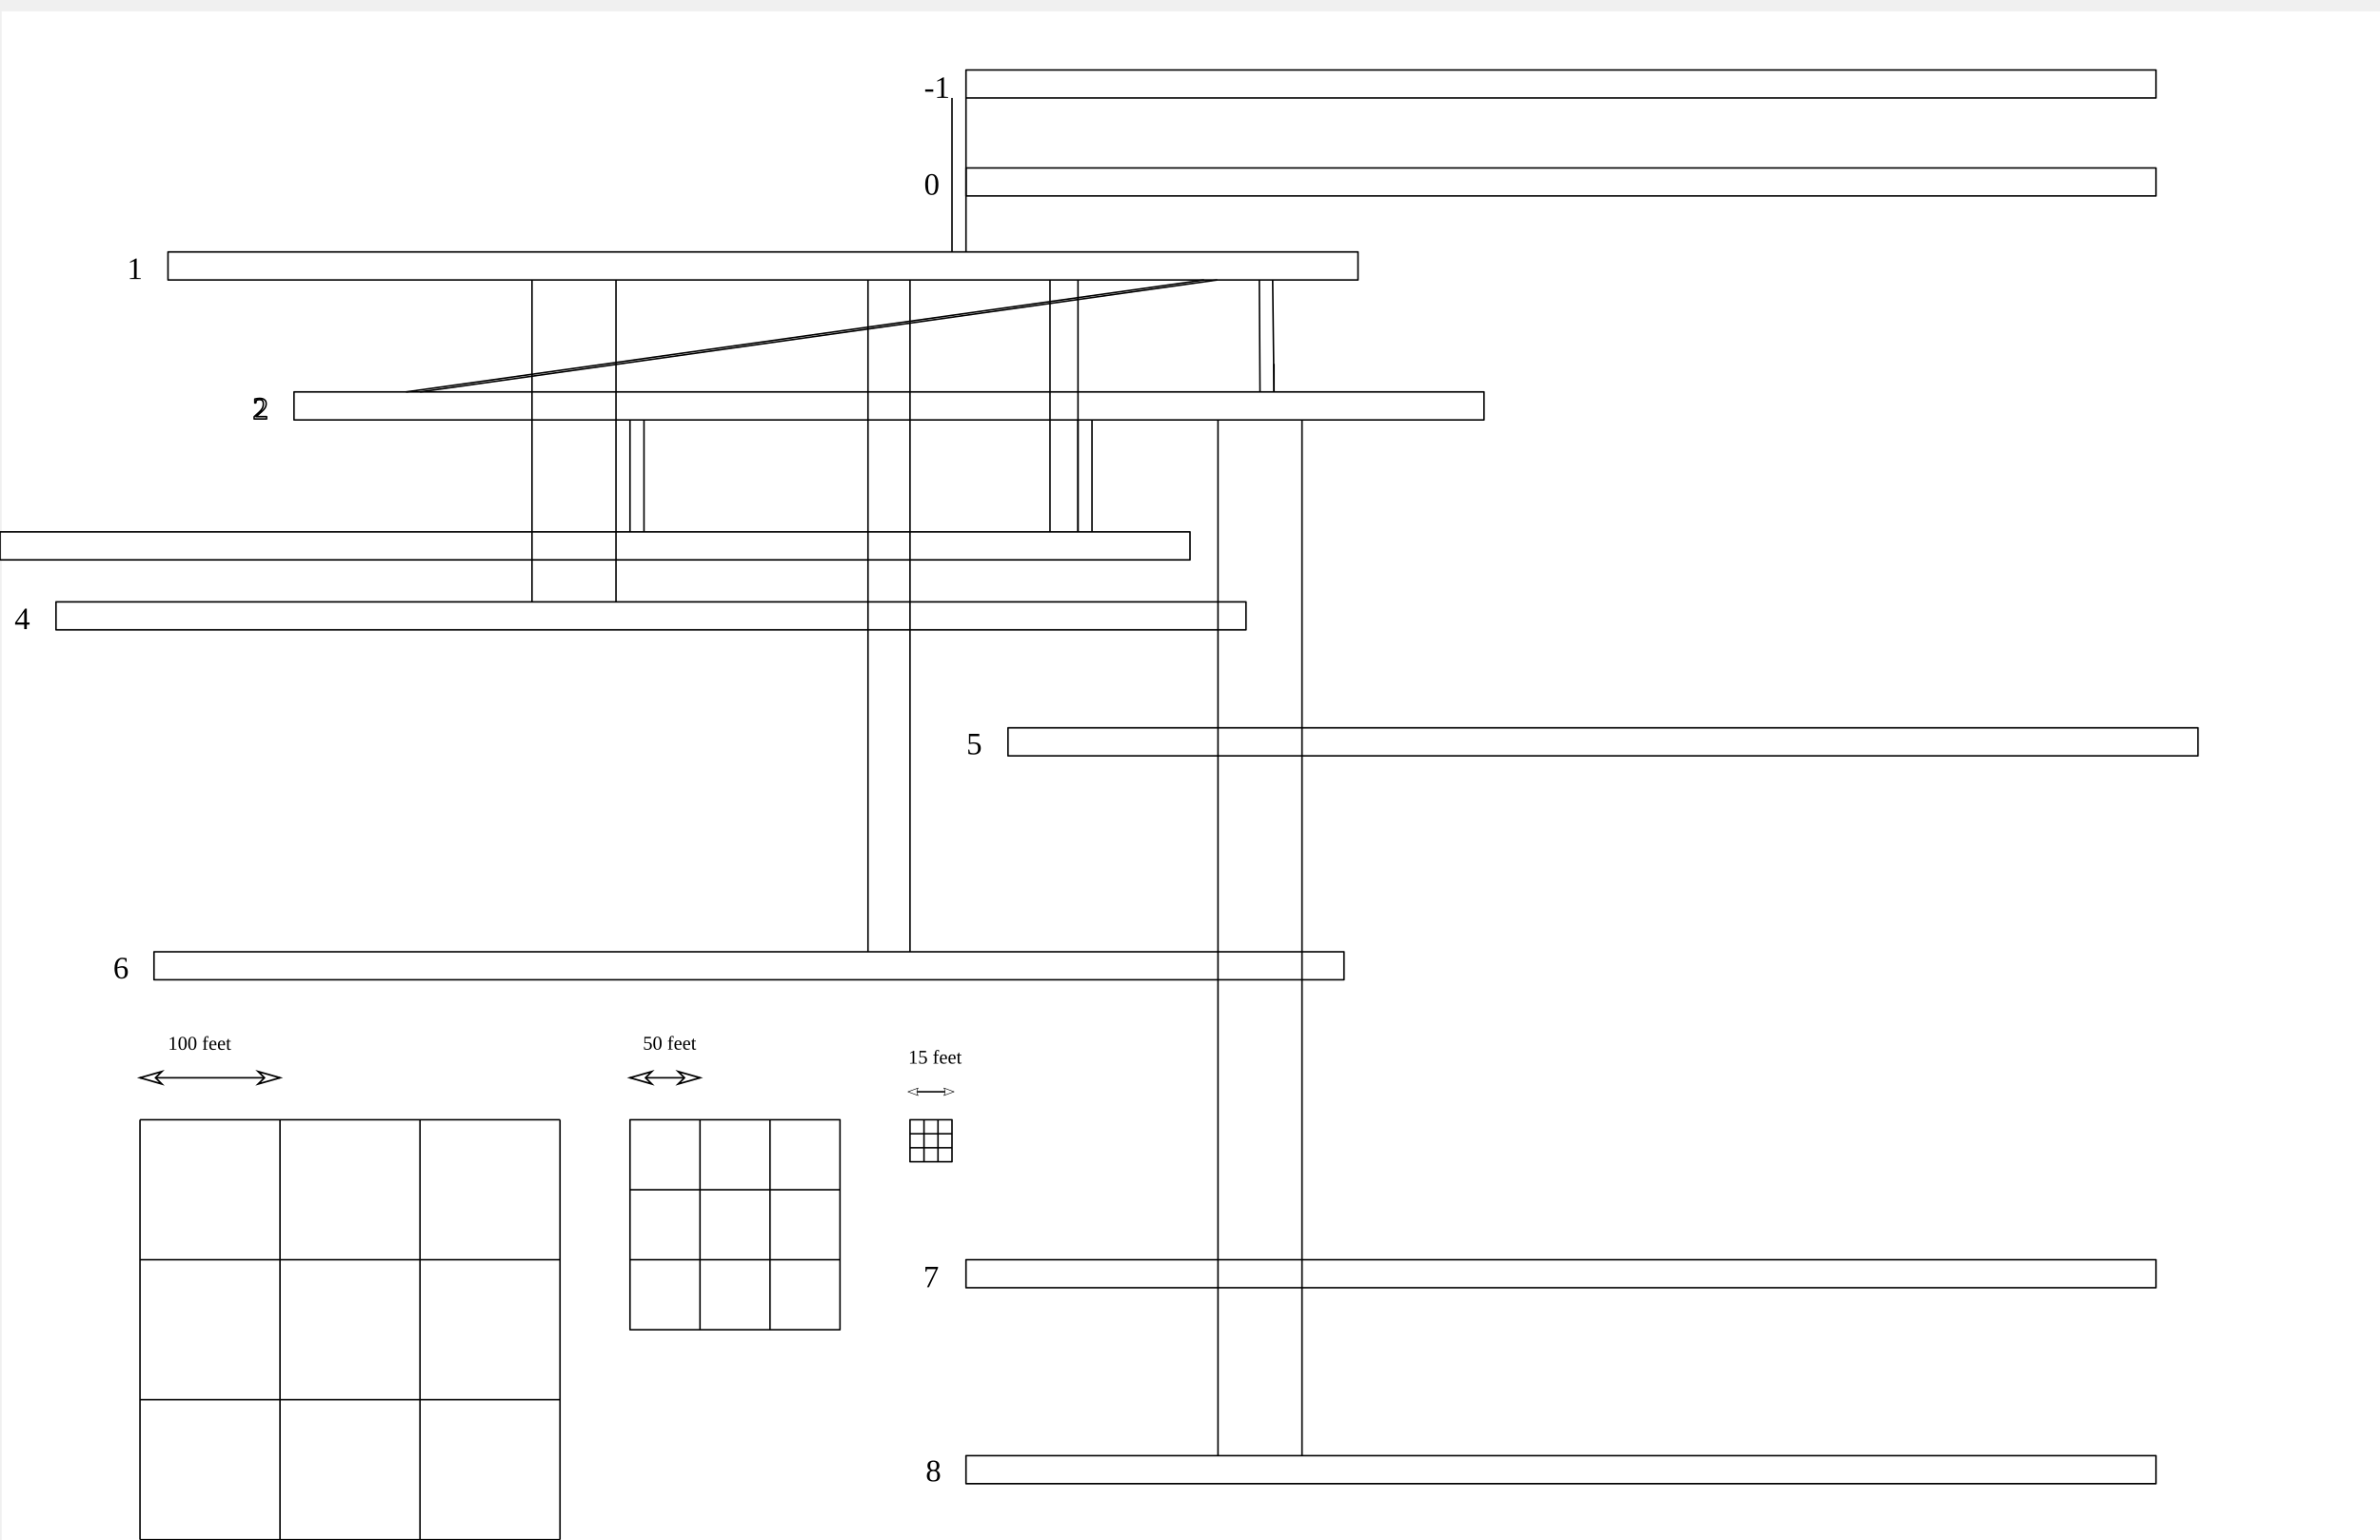
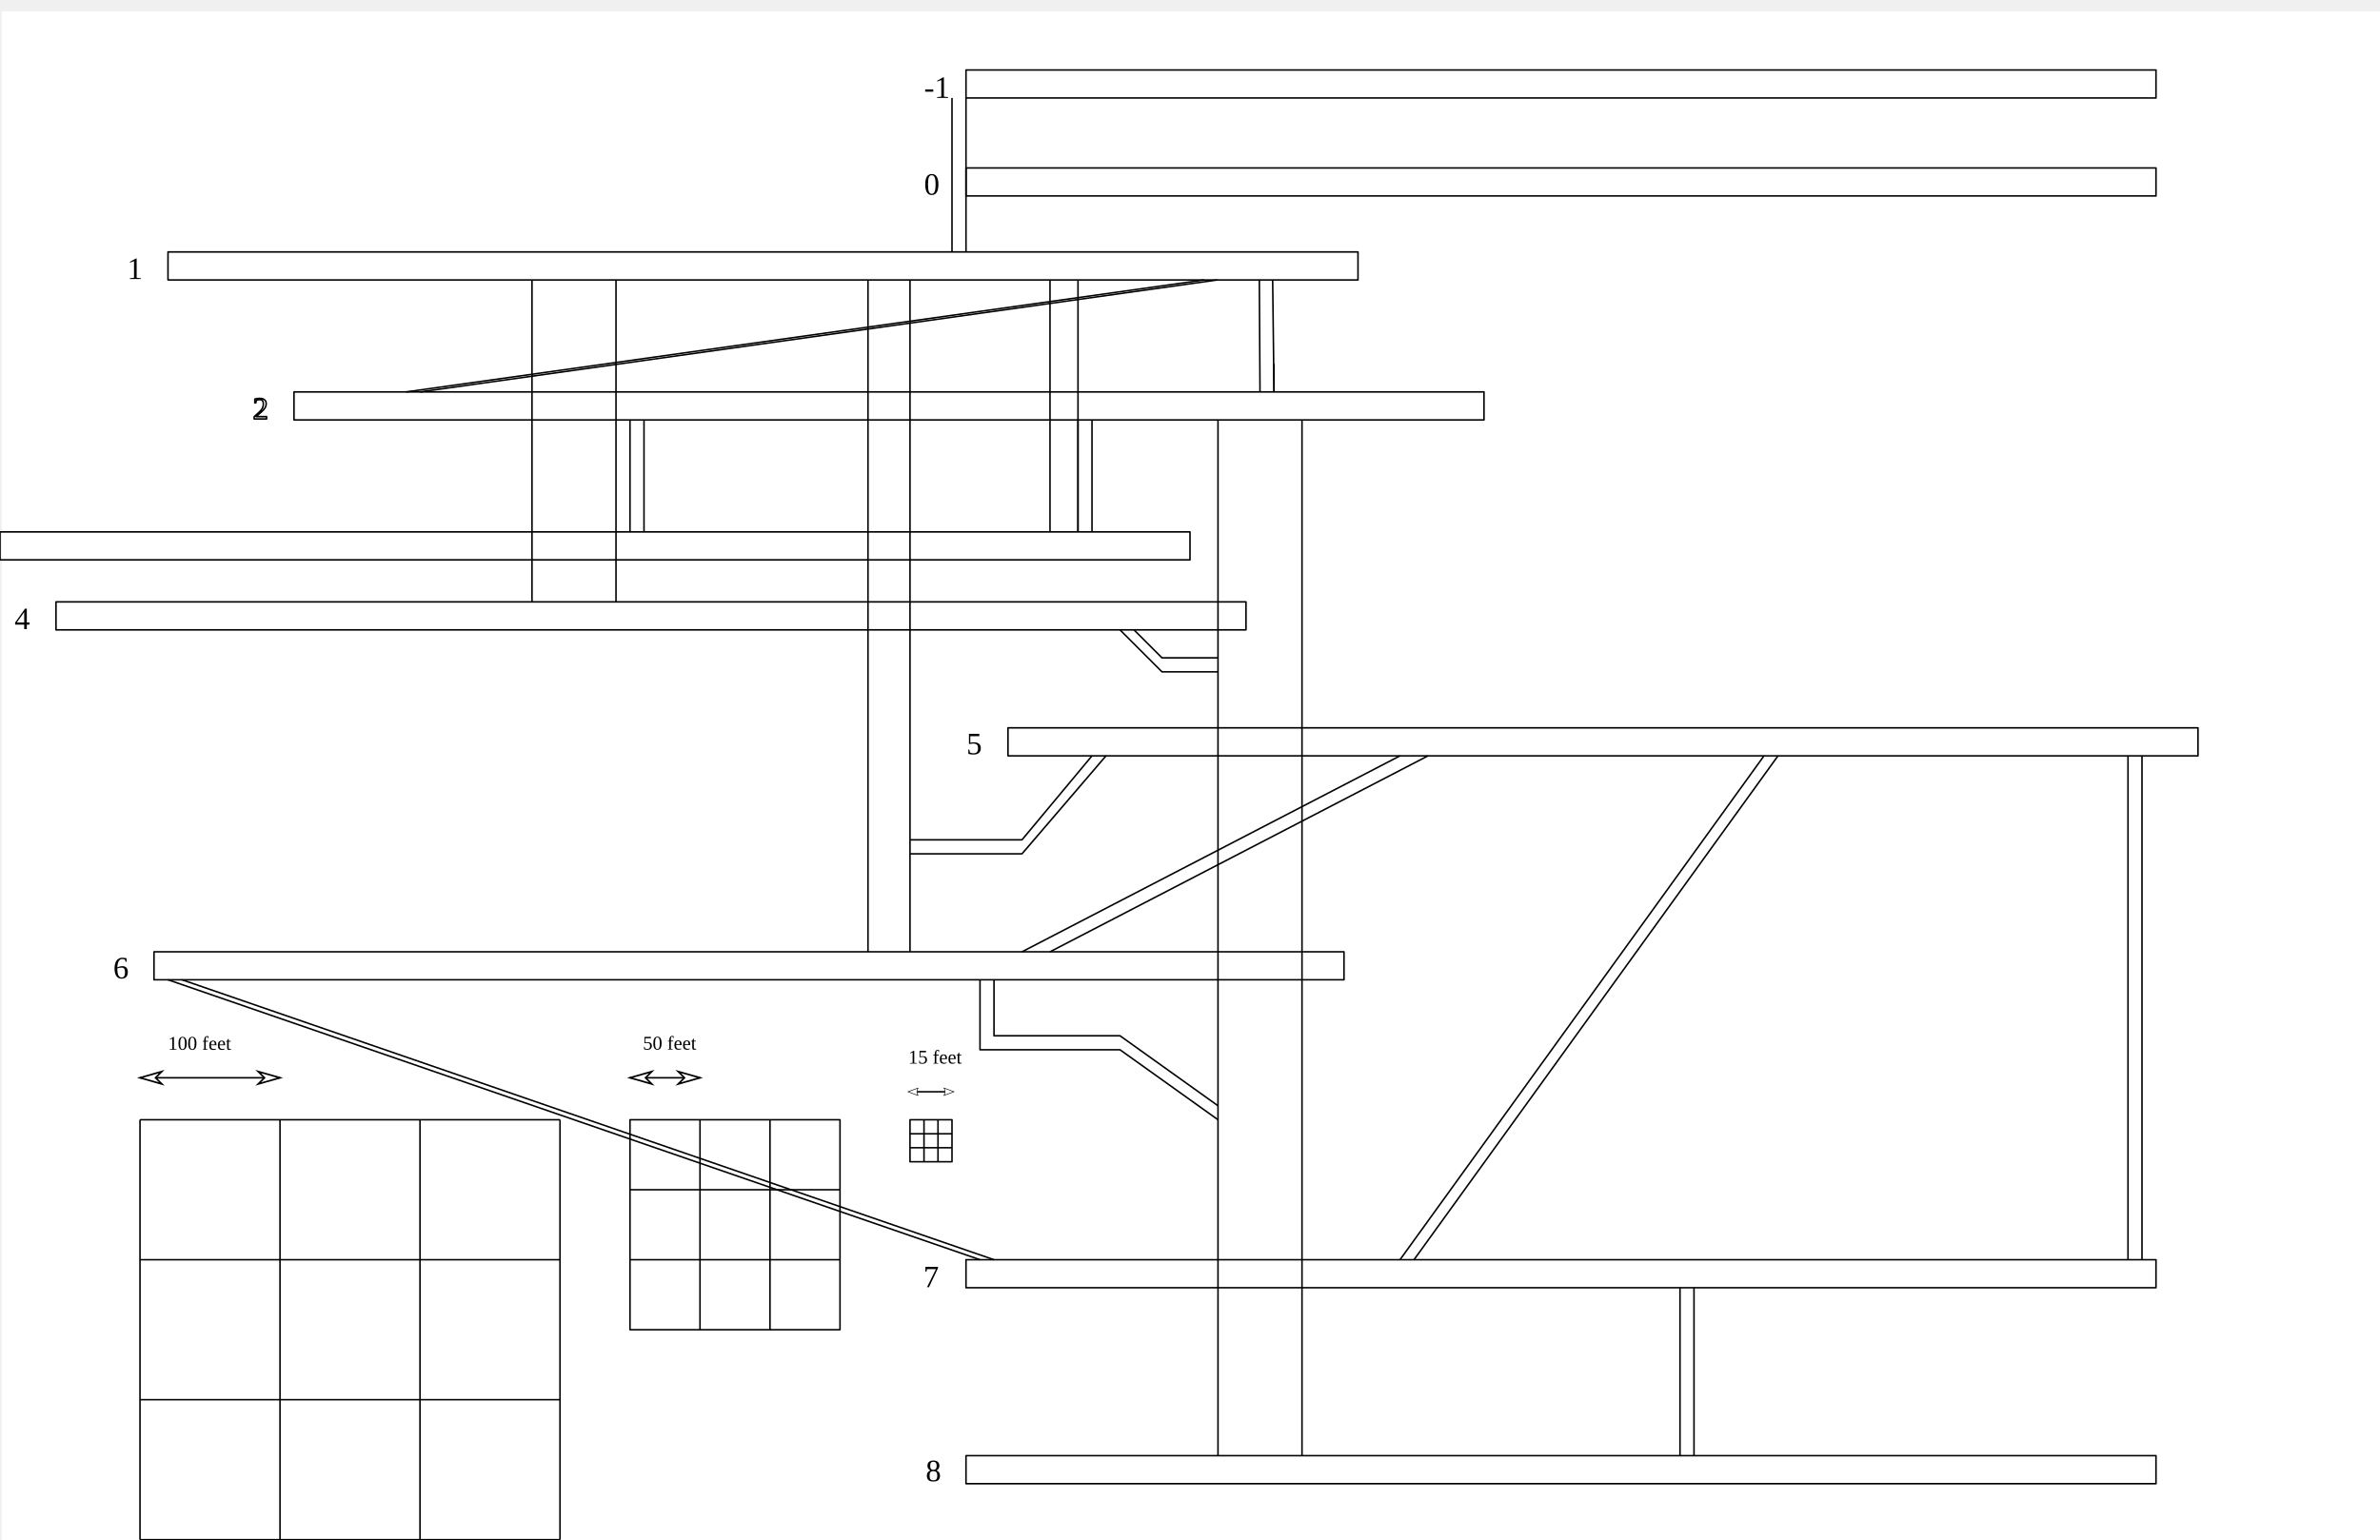
<svg xmlns="http://www.w3.org/2000/svg" width="17in" height="11in" viewBox="0 0 1530 990" id="svg6468" version="1.1">
  <defs id="defs6470">
    <marker orient="auto" refY="0.0" refX="0.0" id="Arrow2Mend" style="overflow:visible;">
      <path id="path4500" style="fill-rule:evenodd;stroke-width:0.625;stroke-linejoin:round;stroke:#000000;stroke-opacity:1;fill:#ffffff;fill-opacity:1" d="M 8.719,4.034 L -2.207,0.016 L 8.719,-4.002 C 6.973,-1.63 6.983,1.616 8.719,4.034 z " transform="scale(0.6) rotate(180) translate(0,0)" />
    </marker>
    <marker orient="auto" refY="0.0" refX="0.0" id="Arrow2Mstart" style="overflow:visible">
      <path id="path4497" style="fill-rule:evenodd;stroke-width:0.625;stroke-linejoin:round;stroke:#000000;stroke-opacity:1;fill:#ffffff;fill-opacity:1" d="M 8.719,4.034 L -2.207,0.016 L 8.719,-4.002 C 6.973,-1.63 6.983,1.616 8.719,4.034 z " transform="scale(0.6) translate(0,0)" />
    </marker>
    <marker orient="auto" refY="0.0" refX="0.0" id="marker5011" style="overflow:visible;">
      <path id="path5013" d="M 0.0,0.0 L 5.0,-5.0 L -12.5,0.0 L 5.0,5.0 L 0.0,0.0 z " style="fill-rule:evenodd;stroke:#000000;stroke-width:1pt;stroke-opacity:1;fill:#ffffff;fill-opacity:1" transform="scale(0.8) rotate(180) translate(12.5,0)" />
    </marker>
    <marker orient="auto" refY="0.0" refX="0.0" id="marker4889" style="overflow:visible">
      <path id="path4891" d="M 0.0,0.0 L 5.0,-5.0 L -12.5,0.0 L 5.0,5.0 L 0.0,0.0 z " style="fill-rule:evenodd;stroke:#000000;stroke-width:1pt;stroke-opacity:1;fill:#ffffff;fill-opacity:1" transform="scale(0.8) translate(12.5,0)" />
    </marker>
    <marker style="overflow:visible;" id="marker4835" refX="0.0" refY="0.0" orient="auto">
      <path transform="scale(0.8) rotate(180) translate(12.5,0)" style="fill-rule:evenodd;stroke:#000000;stroke-width:1pt;stroke-opacity:1;fill:#ffffff;fill-opacity:1" d="M 0.0,0.0 L 5.0,-5.0 L -12.5,0.0 L 5.0,5.0 L 0.0,0.0 z " id="path4837" />
    </marker>
    <marker style="overflow:visible" id="marker4789" refX="0.0" refY="0.0" orient="auto">
      <path transform="scale(0.8) translate(12.5,0)" style="fill-rule:evenodd;stroke:#000000;stroke-width:1pt;stroke-opacity:1;fill:#ffffff;fill-opacity:1" d="M 0.0,0.0 L 5.0,-5.0 L -12.5,0.0 L 5.0,5.0 L 0.0,0.0 z " id="path4791" />
    </marker>
    <marker orient="auto" refY="0.0" refX="0.0" id="Arrow1Lend" style="overflow:visible;">
      <path id="path4476" d="M 0.0,0.0 L 5.0,-5.0 L -12.5,0.0 L 5.0,5.0 L 0.0,0.0 z " style="fill-rule:evenodd;stroke:#000000;stroke-width:1pt;stroke-opacity:1;fill:#ffffff;fill-opacity:1" transform="scale(0.8) rotate(180) translate(12.5,0)" />
    </marker>
    <marker orient="auto" refY="0.0" refX="0.0" id="Arrow1Lstart" style="overflow:visible">
      <path id="path4473" d="M 0.0,0.0 L 5.0,-5.0 L -12.5,0.0 L 5.0,5.0 L 0.0,0.0 z " style="fill-rule:evenodd;stroke:#000000;stroke-width:1pt;stroke-opacity:1;fill:#ffffff;fill-opacity:1" transform="scale(0.8) translate(12.5,0)" />
    </marker>
  </defs>
  <rect style="opacity:1;fill:#ffffff;fill-opacity:1;fill-rule:nonzero;stroke:none;stroke-width:0.99;stroke-linejoin:round;stroke-miterlimit:0;stroke-dasharray:none;stroke-dashoffset:0;stroke-opacity:1" id="rect3665" width="1530" height="990" x="1.122" y="7.29" ry="2.1240201e-06" />
  <g id="layer2" style="display:inline" />
  <g id="layer1" transform="translate(0,-62.3622)" style="display:inline">
    <g id="g3384" transform="translate(-342,-45)">
      <rect ry="2.1240235e-06" y="269.362" x="450" height="18" width="765" id="rect7037" style="opacity:1;fill:none;fill-opacity:1;fill-rule:nonzero;stroke:#000000;stroke-width:1;stroke-linejoin:round;stroke-miterlimit:0;stroke-dasharray:none;stroke-dashoffset:0;stroke-opacity:1" />
      <text id="text7117" y="286.772" x="423.728" style="font-style:normal;font-variant:normal;font-weight:normal;font-stretch:normal;font-size:12.5px;line-height:125%;font-family:'Liberation Serif';-inkscape-font-specification:'Liberation Serif, Normal';text-align:start;letter-spacing:0px;word-spacing:0px;writing-mode:lr-tb;text-anchor:start;fill:#000000;fill-opacity:1;stroke:none;stroke-width:1px;stroke-linecap:butt;stroke-linejoin:miter;stroke-opacity:1" xml:space="preserve">
        <tspan style="font-size:20px" y="286.772" x="423.728" id="tspan7119">1</tspan>
      </text>
    </g>
    <g id="g3389" transform="translate(288,2.1667483e-7)">
      <g style="font-style:normal;font-variant:normal;font-weight:normal;font-stretch:normal;font-size:12.5px;line-height:125%;font-family:'Liberation Serif';-inkscape-font-specification:'Liberation Serif, Normal';text-align:start;letter-spacing:0px;word-spacing:0px;writing-mode:lr-tb;text-anchor:start;fill:#000000;fill-opacity:1;stroke:none;stroke-width:1px;stroke-linecap:butt;stroke-linejoin:miter;stroke-opacity:1" id="text7121" />
    </g>
    <g id="g3394" transform="translate(-450,44.99999)">
      <rect ry="2.1240235e-06" y="359.362" x="450" height="18" width="765" id="rect7037-70" style="opacity:1;fill:none;fill-opacity:1;fill-rule:nonzero;stroke:#000000;stroke-width:1;stroke-linejoin:round;stroke-miterlimit:0;stroke-dasharray:none;stroke-dashoffset:0;stroke-opacity:1" />
      <text id="text7125" y="376.318" x="423.277" style="font-style:normal;font-variant:normal;font-weight:normal;font-stretch:normal;font-size:12.5px;line-height:125%;font-family:'Liberation Serif';-inkscape-font-specification:'Liberation Serif, Normal';text-align:start;letter-spacing:0px;word-spacing:0px;writing-mode:lr-tb;text-anchor:start;fill:#000000;fill-opacity:1;stroke:none;stroke-width:1px;stroke-linecap:butt;stroke-linejoin:miter;stroke-opacity:1" xml:space="preserve">
        <tspan style="font-size:20px" y="376.318" x="423.277" id="tspan7127">3</tspan>
      </text>
    </g>
    <g id="g3399" transform="translate(-414,45)">
      <rect ry="2.1240235e-06" y="404.362" x="450" height="18" width="765" id="rect7037-71" style="opacity:1;fill:none;fill-opacity:1;fill-rule:nonzero;stroke:#000000;stroke-width:1;stroke-linejoin:round;stroke-miterlimit:0;stroke-dasharray:none;stroke-dashoffset:0;stroke-opacity:1" />
      <text id="text7129" y="421.877" x="423.328" style="font-style:normal;font-variant:normal;font-weight:normal;font-stretch:normal;font-size:12.5px;line-height:125%;font-family:'Liberation Serif';-inkscape-font-specification:'Liberation Serif, Normal';text-align:start;letter-spacing:0px;word-spacing:0px;writing-mode:lr-tb;text-anchor:start;fill:#000000;fill-opacity:1;stroke:none;stroke-width:1px;stroke-linecap:butt;stroke-linejoin:miter;stroke-opacity:1" xml:space="preserve">
        <tspan style="font-size:20px" y="421.877" x="423.328" id="tspan7131">4</tspan>
      </text>
    </g>
    <g id="g3404" transform="translate(198,63)">
      <rect ry="2.1240235e-06" y="467.362" x="450" height="18" width="765" id="rect7037-8" style="opacity:1;fill:none;fill-opacity:1;fill-rule:nonzero;stroke:#000000;stroke-width:1;stroke-linejoin:round;stroke-miterlimit:0;stroke-dasharray:none;stroke-dashoffset:0;stroke-opacity:1" />
      <text id="text7133" y="484.328" x="423.297" style="font-style:normal;font-variant:normal;font-weight:normal;font-stretch:normal;font-size:12.5px;line-height:125%;font-family:'Liberation Serif';-inkscape-font-specification:'Liberation Serif, Normal';text-align:start;letter-spacing:0px;word-spacing:0px;writing-mode:lr-tb;text-anchor:start;fill:#000000;fill-opacity:1;stroke:none;stroke-width:1px;stroke-linecap:butt;stroke-linejoin:miter;stroke-opacity:1" xml:space="preserve">
        <tspan style="font-size:20px" y="484.328" x="423.297" id="tspan7135">5</tspan>
      </text>
    </g>
    <g id="g3409" transform="translate(-351,117)">
      <rect ry="2.1240235e-06" y="557.362" x="450" height="18" width="765" id="rect7037-8-5" style="opacity:1;fill:none;fill-opacity:1;fill-rule:nonzero;stroke:#000000;stroke-width:1;stroke-linejoin:round;stroke-miterlimit:0;stroke-dasharray:none;stroke-dashoffset:0;stroke-opacity:1" />
      <text id="text7137" y="574.435" x="423.771" style="font-style:normal;font-variant:normal;font-weight:normal;font-stretch:normal;font-size:12.5px;line-height:125%;font-family:'Liberation Serif';-inkscape-font-specification:'Liberation Serif, Normal';text-align:start;letter-spacing:0px;word-spacing:0px;writing-mode:lr-tb;text-anchor:start;fill:#000000;fill-opacity:1;stroke:none;stroke-width:1px;stroke-linecap:butt;stroke-linejoin:miter;stroke-opacity:1" xml:space="preserve">
        <tspan style="font-size:20px" y="574.435" x="423.771" id="tspan7139">6</tspan>
      </text>
    </g>
    <g id="g3414" transform="translate(171,216)">
      <rect ry="2.1240235e-06" y="656.362" x="450" height="18" width="765" id="rect7037-8-9" style="opacity:1;fill:none;fill-opacity:1;fill-rule:nonzero;stroke:#000000;stroke-width:1;stroke-linejoin:round;stroke-miterlimit:0;stroke-dasharray:none;stroke-dashoffset:0;stroke-opacity:1" />
      <text id="text7141" y="674.025" x="422.6" style="font-style:normal;font-variant:normal;font-weight:normal;font-stretch:normal;font-size:12.5px;line-height:125%;font-family:'Liberation Serif';-inkscape-font-specification:'Liberation Serif, Normal';text-align:start;letter-spacing:0px;word-spacing:0px;writing-mode:lr-tb;text-anchor:start;fill:#000000;fill-opacity:1;stroke:none;stroke-width:1px;stroke-linecap:butt;stroke-linejoin:miter;stroke-opacity:1" xml:space="preserve">
        <tspan style="font-size:20px" y="674.025" x="422.6" id="tspan7143">7</tspan>
      </text>
    </g>
    <g id="g3419" transform="translate(171,261)">
      <rect ry="2.1240235e-06" y="737.362" x="450" height="18" width="765" id="rect7037-8-7" style="opacity:1;fill:none;fill-opacity:1;fill-rule:nonzero;stroke:#000000;stroke-width:1;stroke-linejoin:round;stroke-miterlimit:0;stroke-dasharray:none;stroke-dashoffset:0;stroke-opacity:1" />
      <text id="text7145" y="753.784" x="424.059" style="font-style:normal;font-variant:normal;font-weight:normal;font-stretch:normal;font-size:12.5px;line-height:125%;font-family:'Liberation Serif';-inkscape-font-specification:'Liberation Serif, Normal';text-align:start;letter-spacing:0px;word-spacing:0px;writing-mode:lr-tb;text-anchor:start;fill:#000000;fill-opacity:1;stroke:none;stroke-width:1px;stroke-linecap:butt;stroke-linejoin:miter;stroke-opacity:1" xml:space="preserve">
        <tspan style="font-size:20px" y="753.784" x="424.059" id="tspan7147">8</tspan>
      </text>
    </g>
    <g id="g3379" transform="translate(171,-54)">
      <rect ry="2.1240235e-06" y="224.362" x="450" height="18" width="765" id="rect7037-0" style="opacity:1;fill:none;fill-opacity:1;fill-rule:nonzero;stroke:#000000;stroke-width:1;stroke-linejoin:round;stroke-miterlimit:0;stroke-dasharray:none;stroke-dashoffset:0;stroke-opacity:1" />
      <text id="text7153" y="241.543" x="423.023" style="font-style:normal;font-variant:normal;font-weight:normal;font-stretch:normal;font-size:12.5px;line-height:125%;font-family:'Liberation Serif';-inkscape-font-specification:'Liberation Serif, Normal';text-align:start;letter-spacing:0px;word-spacing:0px;writing-mode:lr-tb;text-anchor:start;fill:#000000;fill-opacity:1;stroke:none;stroke-width:1px;stroke-linecap:butt;stroke-linejoin:miter;stroke-opacity:1" xml:space="preserve">
        <tspan style="font-size:20px" y="241.543" x="423.023" id="tspan7155">0</tspan>
      </text>
    </g>
    <flowRoot xml:space="preserve" id="flowRoot7157" style="font-style:normal;font-variant:normal;font-weight:normal;font-stretch:normal;font-size:12.5px;line-height:125%;font-family:'Liberation Serif';-inkscape-font-specification:'Liberation Serif, Normal';text-align:start;letter-spacing:0px;word-spacing:0px;writing-mode:lr-tb;text-anchor:start;fill:#000000;fill-opacity:1;stroke:none;stroke-width:1px;stroke-linecap:butt;stroke-linejoin:miter;stroke-opacity:1" transform="translate(-342,-9)">
      <flowRegion id="flowRegion7159">
        <rect id="rect7161" width="15.376" height="24.229" x="411.895" y="292.481" />
      </flowRegion>
      <flowPara id="flowPara7163" />
    </flowRoot>
    <g id="g3374" transform="translate(171,-71.99998)">
      <rect ry="0" y="179.362" x="450" height="18" width="765" id="rect7037-4" style="opacity:1;fill:none;fill-opacity:1;fill-rule:nonzero;stroke:#000000;stroke-width:1;stroke-linejoin:round;stroke-miterlimit:0;stroke-dasharray:none;stroke-dashoffset:0;stroke-opacity:1" />
      <text id="text3368" y="197.306" x="423.025" style="font-style:normal;font-variant:normal;font-weight:normal;font-stretch:normal;font-size:12.5px;line-height:125%;font-family:'Liberation Serif';-inkscape-font-specification:'Liberation Serif, Normal';text-align:start;letter-spacing:0px;word-spacing:0px;writing-mode:lr-tb;text-anchor:start;fill:#000000;fill-opacity:1;stroke:none;stroke-width:1px;stroke-linecap:butt;stroke-linejoin:miter;stroke-opacity:1" xml:space="preserve">
        <tspan style="font-size:20px" y="197.306" x="423.025" id="tspan3370">-1</tspan>
      </text>
    </g>
    <path style="opacity:1;fill:none;fill-opacity:1;fill-rule:nonzero;stroke:#000000;stroke-width:0.99;stroke-linejoin:round;stroke-miterlimit:0;stroke-dasharray:none;stroke-dashoffset:0;stroke-opacity:1" d="m 774,242.362 -513,72" id="path3424" />
    <path style="opacity:1;fill:none;fill-opacity:1;fill-rule:nonzero;stroke:#000000;stroke-width:0.99;stroke-linejoin:round;stroke-miterlimit:0;stroke-dasharray:none;stroke-dashoffset:0;stroke-opacity:1" d="M 782.57,242.362 270,314.362" id="path3426" />
    <path style="opacity:1;fill:none;fill-opacity:1;fill-rule:nonzero;stroke:#000000;stroke-width:0.99;stroke-linejoin:round;stroke-miterlimit:0;stroke-dasharray:none;stroke-dashoffset:0;stroke-opacity:1" d="M 809.57,242.362 810,314.442" id="path3428" />
    <path style="opacity:1;fill:none;fill-opacity:1;fill-rule:nonzero;stroke:#000000;stroke-width:0.99;stroke-linejoin:round;stroke-miterlimit:0;stroke-dasharray:none;stroke-dashoffset:0;stroke-opacity:1" d="M 818.14,242.282 819,314.362" id="path3430" />
    <path style="opacity:1;fill:none;fill-opacity:1;fill-rule:nonzero;stroke:#000000;stroke-width:0.99;stroke-linejoin:round;stroke-miterlimit:0;stroke-dasharray:none;stroke-dashoffset:0;stroke-opacity:1" d="m 342,242.362 0,207" id="path3436" />
    <path style="opacity:1;fill:none;fill-opacity:1;fill-rule:nonzero;stroke:#000000;stroke-width:0.99;stroke-linejoin:round;stroke-miterlimit:0;stroke-dasharray:none;stroke-dashoffset:0;stroke-opacity:1" d="m 396,242.362 0,207" id="path3438" />
    <path style="opacity:1;fill:none;fill-opacity:1;fill-rule:nonzero;stroke:#000000;stroke-width:0.99;stroke-linejoin:round;stroke-miterlimit:0;stroke-dasharray:none;stroke-dashoffset:0;stroke-opacity:1" d="m 675,242.362 0,162" id="path3444" />
    <path style="opacity:1;fill:none;fill-opacity:1;fill-rule:nonzero;stroke:#000000;stroke-width:0.99;stroke-linejoin:round;stroke-miterlimit:0;stroke-dasharray:none;stroke-dashoffset:0;stroke-opacity:1" d="m 693,242.362 0,162" id="path3446" />
    <path style="opacity:1;fill:none;fill-opacity:1;fill-rule:nonzero;stroke:#000000;stroke-width:0.99;stroke-linejoin:round;stroke-miterlimit:0;stroke-dasharray:none;stroke-dashoffset:0;stroke-opacity:1" d="m 612,224.362 0,-99" id="path3462" />
    <path style="opacity:1;fill:none;fill-opacity:1;fill-rule:nonzero;stroke:#000000;stroke-width:0.99;stroke-linejoin:round;stroke-miterlimit:0;stroke-dasharray:none;stroke-dashoffset:0;stroke-opacity:1" d="m 621,224.362 0,-99" id="path3464" />
    <path style="opacity:1;fill:none;fill-opacity:1;fill-rule:nonzero;stroke:#000000;stroke-width:0.99;stroke-linejoin:round;stroke-miterlimit:0;stroke-dasharray:none;stroke-dashoffset:0;stroke-opacity:1" d="m 558,674.362 0,-432" id="path3600" />
    <path style="opacity:1;fill:none;fill-opacity:1;fill-rule:nonzero;stroke:#000000;stroke-width:0.99;stroke-linejoin:round;stroke-miterlimit:0;stroke-dasharray:none;stroke-dashoffset:0;stroke-opacity:1" d="m 585,242.362 0,432" id="path3602" />
    <g id="g3654">
      <path id="path3604" d="m 90,782.362 0,270" style="opacity:1;fill:none;fill-opacity:1;fill-rule:nonzero;stroke:#000000;stroke-width:0.99;stroke-linejoin:round;stroke-miterlimit:0;stroke-dasharray:none;stroke-dashoffset:0;stroke-opacity:1" />
      <path id="path3606" d="m 180,782.362 0,270" style="opacity:1;fill:none;fill-opacity:1;fill-rule:nonzero;stroke:#000000;stroke-width:0.99;stroke-linejoin:round;stroke-miterlimit:0;stroke-dasharray:none;stroke-dashoffset:0;stroke-opacity:1" />
      <path id="path3608" d="m 270,782.362 0,270" style="opacity:1;fill:none;fill-opacity:1;fill-rule:nonzero;stroke:#000000;stroke-width:0.99;stroke-linejoin:round;stroke-miterlimit:0;stroke-dasharray:none;stroke-dashoffset:0;stroke-opacity:1" />
      <path id="path3610" d="m 360,782.362 0,270" style="opacity:1;fill:none;fill-opacity:1;fill-rule:nonzero;stroke:#000000;stroke-width:0.99;stroke-linejoin:round;stroke-miterlimit:0;stroke-dasharray:none;stroke-dashoffset:0;stroke-opacity:1" />
      <path id="path3612" d="m 90,1052.362 270,0" style="opacity:1;fill:none;fill-opacity:1;fill-rule:nonzero;stroke:#000000;stroke-width:0.99;stroke-linejoin:round;stroke-miterlimit:0;stroke-dasharray:none;stroke-dashoffset:0;stroke-opacity:1" />
      <path id="path3614" d="m 90,962.362 270,0" style="opacity:1;fill:none;fill-opacity:1;fill-rule:nonzero;stroke:#000000;stroke-width:0.99;stroke-linejoin:round;stroke-miterlimit:0;stroke-dasharray:none;stroke-dashoffset:0;stroke-opacity:1" />
      <path id="path3616" d="m 90,872.362 270,0" style="opacity:1;fill:none;fill-opacity:1;fill-rule:nonzero;stroke:#000000;stroke-width:0.99;stroke-linejoin:round;stroke-miterlimit:0;stroke-dasharray:none;stroke-dashoffset:0;stroke-opacity:1" />
      <path id="path3618" d="m 90,782.362 270,0" style="opacity:1;fill:none;fill-opacity:1;fill-rule:nonzero;stroke:#000000;stroke-width:0.99;stroke-linejoin:round;stroke-miterlimit:0;stroke-dasharray:none;stroke-dashoffset:0;stroke-opacity:1" />
    </g>
    <g id="g3647">
      <path id="path3620" d="m 405,782.362 0,135 135,0 0,-135 z" style="opacity:1;fill:none;fill-opacity:1;fill-rule:nonzero;stroke:#000000;stroke-width:0.99;stroke-linejoin:round;stroke-miterlimit:0;stroke-dasharray:none;stroke-dashoffset:0;stroke-opacity:1" />
      <path id="path3622" d="m 450,782.362 0,135" style="opacity:1;fill:none;fill-opacity:1;fill-rule:nonzero;stroke:#000000;stroke-width:0.99;stroke-linejoin:round;stroke-miterlimit:0;stroke-dasharray:none;stroke-dashoffset:0;stroke-opacity:1" />
      <path id="path3624" d="m 405,872.362 135,0" style="opacity:1;fill:none;fill-opacity:1;fill-rule:nonzero;stroke:#000000;stroke-width:0.99;stroke-linejoin:round;stroke-miterlimit:0;stroke-dasharray:none;stroke-dashoffset:0;stroke-opacity:1" />
      <path id="path3626" d="m 495,917.362 0,-135" style="opacity:1;fill:none;fill-opacity:1;fill-rule:nonzero;stroke:#000000;stroke-width:0.99;stroke-linejoin:round;stroke-miterlimit:0;stroke-dasharray:none;stroke-dashoffset:0;stroke-opacity:1" />
      <path id="path3628" d="m 405,827.362 135,0" style="opacity:1;fill:none;fill-opacity:1;fill-rule:nonzero;stroke:#000000;stroke-width:0.99;stroke-linejoin:round;stroke-miterlimit:0;stroke-dasharray:none;stroke-dashoffset:0;stroke-opacity:1" />
    </g>
    <g id="g3640">
      <path id="path3630" d="m 585,782.362 0,27 27,0 0,-27 z" style="opacity:1;fill:none;fill-opacity:1;fill-rule:nonzero;stroke:#000000;stroke-width:0.99;stroke-linejoin:round;stroke-miterlimit:0;stroke-dasharray:none;stroke-dashoffset:0;stroke-opacity:1" />
      <path id="path3632" d="m 585,791.362 27,0" style="opacity:1;fill:none;fill-opacity:1;fill-rule:nonzero;stroke:#000000;stroke-width:0.99;stroke-linejoin:round;stroke-miterlimit:0;stroke-dasharray:none;stroke-dashoffset:0;stroke-opacity:1" />
      <path id="path3634" d="m 585,800.362 27,0" style="opacity:1;fill:none;fill-opacity:1;fill-rule:nonzero;stroke:#000000;stroke-width:0.99;stroke-linejoin:round;stroke-miterlimit:0;stroke-dasharray:none;stroke-dashoffset:0;stroke-opacity:1" />
      <path id="path3636" d="m 594,782.362 0,27" style="opacity:1;fill:none;fill-opacity:1;fill-rule:nonzero;stroke:#000000;stroke-width:0.99;stroke-linejoin:round;stroke-miterlimit:0;stroke-dasharray:none;stroke-dashoffset:0;stroke-opacity:1" />
      <path id="path3638" d="m 603,782.362 0,27" style="opacity:1;fill:none;fill-opacity:1;fill-rule:nonzero;stroke:#000000;stroke-width:0.99;stroke-linejoin:round;stroke-miterlimit:0;stroke-dasharray:none;stroke-dashoffset:0;stroke-opacity:1" />
    </g>
    <path style="opacity:1;fill:#ffffff;fill-opacity:1;fill-rule:nonzero;stroke:#000000;stroke-width:1;stroke-linejoin:round;stroke-miterlimit:0;stroke-dasharray:none;stroke-dashoffset:0;stroke-opacity:1;marker-start:url(#Arrow1Lstart);marker-end:url(#Arrow1Lend)" d="m 90,755.362 90,0" id="path4467" />
    <path style="opacity:1;fill:#ffffff;fill-opacity:1;fill-rule:nonzero;stroke:#000000;stroke-width:1;stroke-linejoin:round;stroke-miterlimit:0;stroke-dasharray:none;stroke-dashoffset:0;stroke-opacity:1;marker-start:url(#marker4789);marker-end:url(#marker4835)" d="m 405,755.362 45,0" id="path4781" />
    <path style="opacity:1;fill:#ffffff;fill-opacity:1;fill-rule:nonzero;stroke:#000000;stroke-width:1;stroke-linejoin:round;stroke-miterlimit:0;stroke-dasharray:none;stroke-dashoffset:0;stroke-opacity:1;marker-start:url(#Arrow2Mstart);marker-end:url(#Arrow2Mend)" d="m 585,764.362 27,0" id="path5045" />
    <text xml:space="preserve" style="font-style:normal;font-variant:normal;font-weight:normal;font-stretch:normal;font-size:12.5px;line-height:125%;font-family:'Liberation Serif';-inkscape-font-specification:'Liberation Serif, Normal';text-align:start;letter-spacing:0px;word-spacing:0px;writing-mode:lr-tb;text-anchor:start;fill:#000000;fill-opacity:1;stroke:none;stroke-width:1px;stroke-linecap:butt;stroke-linejoin:miter;stroke-opacity:1" x="108" y="737.362" id="text5047">
      <tspan id="tspan5049" x="108" y="737.362">100 feet</tspan>
    </text>
    <text xml:space="preserve" style="font-style:normal;font-variant:normal;font-weight:normal;font-stretch:normal;font-size:12.5px;line-height:125%;font-family:'Liberation Serif';-inkscape-font-specification:'Liberation Serif, Normal';text-align:start;letter-spacing:0px;word-spacing:0px;writing-mode:lr-tb;text-anchor:start;fill:#000000;fill-opacity:1;stroke:none;stroke-width:1px;stroke-linecap:butt;stroke-linejoin:miter;stroke-opacity:1" x="413.274" y="737.24" id="text5051">
      <tspan id="tspan5053" x="413.274" y="737.24">50 feet</tspan>
    </text>
    <text xml:space="preserve" style="font-style:normal;font-variant:normal;font-weight:normal;font-stretch:normal;font-size:12.5px;line-height:125%;font-family:'Liberation Serif';-inkscape-font-specification:'Liberation Serif, Normal';text-align:start;letter-spacing:0px;word-spacing:0px;writing-mode:lr-tb;text-anchor:start;fill:#000000;fill-opacity:1;stroke:none;stroke-width:1px;stroke-linecap:butt;stroke-linejoin:miter;stroke-opacity:1" x="583.901" y="746.24" id="text5055">
      <tspan id="tspan5057" x="583.901" y="746.24">15 feet</tspan>
    </text>
    <path id="path3454" style="opacity:1;fill:none;fill-opacity:1;fill-rule:nonzero;stroke:#000000;stroke-width:0.99;stroke-linejoin:round;stroke-miterlimit:0;stroke-dasharray:none;stroke-dashoffset:0;stroke-opacity:1" d="m 819,314.362 c 0,-9 0,-18 0,-18 m 18,702 0,-666 m -665.61,-0.62 -8.018,0 0,-1.436 q 0.986,-0.918 1.807,-1.641 0.83,-0.732 1.484,-1.357 0.664,-0.635 1.152,-1.211 0.498,-0.576 0.82,-1.201 0.332,-0.625 0.488,-1.348 0.166,-0.723 0.166,-1.631 0,-1.27 -0.576,-1.934 -0.576,-0.664 -1.885,-0.664 -0.293,0 -0.586,0.049 -0.283,0.039 -0.547,0.117 -0.264,0.068 -0.498,0.166 -0.225,0.088 -0.4,0.186 l -0.342,1.602 -0.645,0 0,-2.52 q 0.742,-0.176 1.455,-0.293 0.723,-0.127 1.562,-0.127 2.148,0 3.223,0.898 1.084,0.889 1.084,2.52 0,0.801 -0.215,1.484 -0.205,0.684 -0.596,1.318 -0.391,0.625 -0.957,1.24 -0.566,0.605 -1.289,1.26 -0.723,0.654 -1.592,1.396 -0.859,0.732 -1.836,1.621 l 6.738,0 0,1.504 z M 189,314.362 l 765,0 c 0,0 0,0 0,10e-6 l 0,18 c 0,0 0,0 0,0 l -765,0 c 0,0 0,0 0,0 l 0,-18 c 0,-10e-6 0,-10e-6 0,-10e-6 z m 594,18 0,666 m -81,-666 0,72 m -9,-72 0,72 m -279,-72 0,72 m -9,-72 0,72" />
+     <path style="opacity:1;fill:none;fill-opacity:1;fill-rule:nonzero;stroke:#000000;stroke-width:1;stroke-linejoin:round;stroke-miterlimit:4;stroke-dasharray:none;stroke-dashoffset:0;stroke-opacity:1" d="m 657,674.362 243,-126" id="path3437" />
+     <path style="opacity:1;fill:none;fill-opacity:1;fill-rule:nonzero;stroke:#000000;stroke-width:1;stroke-linejoin:round;stroke-miterlimit:4;stroke-dasharray:none;stroke-dashoffset:0;stroke-opacity:1" d="m 675,674.362 243,-126" id="path3439" />
+     <path style="opacity:1;fill:none;fill-opacity:1;fill-rule:nonzero;stroke:#000000;stroke-width:1;stroke-linejoin:round;stroke-miterlimit:4;stroke-dasharray:none;stroke-dashoffset:0;stroke-opacity:1" d="m 585,602.362 72,0 45,-54" id="path3441" />
+     <path style="opacity:1;fill:none;fill-opacity:1;fill-rule:nonzero;stroke:#000000;stroke-width:1;stroke-linejoin:round;stroke-miterlimit:4;stroke-dasharray:none;stroke-dashoffset:0;stroke-opacity:1" d="m 585,611.362 72,0 54,-63" id="path3443" />
  </g>
+   <path style="opacity:1;fill:none;fill-opacity:1;fill-rule:nonzero;stroke:#000000;stroke-width:1;stroke-linejoin:round;stroke-miterlimit:4;stroke-dasharray:none;stroke-dashoffset:0;stroke-opacity:1" d="m 1377,810 0,-324" id="path3445" />
+   <path style="opacity:1;fill:none;fill-opacity:1;fill-rule:nonzero;stroke:#000000;stroke-width:1;stroke-linejoin:round;stroke-miterlimit:4;stroke-dasharray:none;stroke-dashoffset:0;stroke-opacity:1" d="m 1368,486 0,324" id="path3447" />
+   <path style="opacity:1;fill:none;fill-opacity:1;fill-rule:nonzero;stroke:#000000;stroke-width:1;stroke-linejoin:round;stroke-miterlimit:4;stroke-dasharray:none;stroke-dashoffset:0;stroke-opacity:1" d="M 1134,486 900,810" id="path3449" />
+   <path style="opacity:1;fill:none;fill-opacity:1;fill-rule:nonzero;stroke:#000000;stroke-width:1;stroke-linejoin:round;stroke-miterlimit:4;stroke-dasharray:none;stroke-dashoffset:0;stroke-opacity:1" d="M 1143,486 909,810" id="path3451" />
+   <path style="opacity:1;fill:none;fill-opacity:1;fill-rule:nonzero;stroke:#000000;stroke-width:1;stroke-linejoin:round;stroke-miterlimit:4;stroke-dasharray:none;stroke-dashoffset:0;stroke-opacity:1" d="m 630,810 -522,-180 0,0" id="path3453" />
+   <path style="opacity:1;fill:none;fill-opacity:1;fill-rule:nonzero;stroke:#000000;stroke-width:1;stroke-linejoin:round;stroke-miterlimit:4;stroke-dasharray:none;stroke-dashoffset:0;stroke-opacity:1" d="M 117,630 639,810" id="path3455" />
+   <path style="opacity:1;fill:none;fill-opacity:1;fill-rule:nonzero;stroke:#000000;stroke-width:1;stroke-linejoin:round;stroke-miterlimit:4;stroke-dasharray:none;stroke-dashoffset:0;stroke-opacity:1" d="m 1080,828 0,108" id="path3457" />
+   <path style="opacity:1;fill:none;fill-opacity:1;fill-rule:nonzero;stroke:#000000;stroke-width:1;stroke-linejoin:round;stroke-miterlimit:4;stroke-dasharray:none;stroke-dashoffset:0;stroke-opacity:1" d="m 1089,828 0,108" id="path3459" />
+   <path style="opacity:1;fill:none;fill-opacity:1;fill-rule:nonzero;stroke:#000000;stroke-width:1;stroke-linejoin:round;stroke-miterlimit:4;stroke-dasharray:none;stroke-dashoffset:0;stroke-opacity:1" d="m 639,630 0,36 81,0 63,45" id="path3461" />
+   <path style="opacity:1;fill:none;fill-opacity:1;fill-rule:nonzero;stroke:#000000;stroke-width:1;stroke-linejoin:round;stroke-miterlimit:4;stroke-dasharray:none;stroke-dashoffset:0;stroke-opacity:1" d="m 630,630 0,45 90,0 63,45" id="path3463" />
+   <path style="opacity:1;fill:none;fill-opacity:1;fill-rule:nonzero;stroke:#000000;stroke-width:1;stroke-linejoin:round;stroke-miterlimit:4;stroke-dasharray:none;stroke-dashoffset:0;stroke-opacity:1" d="m 783,423 -36,0 -18,-18" id="path3465" />
+   <path style="opacity:1;fill:none;fill-opacity:1;fill-rule:nonzero;stroke:#000000;stroke-width:1;stroke-linejoin:round;stroke-miterlimit:4;stroke-dasharray:none;stroke-dashoffset:0;stroke-opacity:1" d="m 783,432 -36,0 -27,-27" id="path3467" />
</svg>
